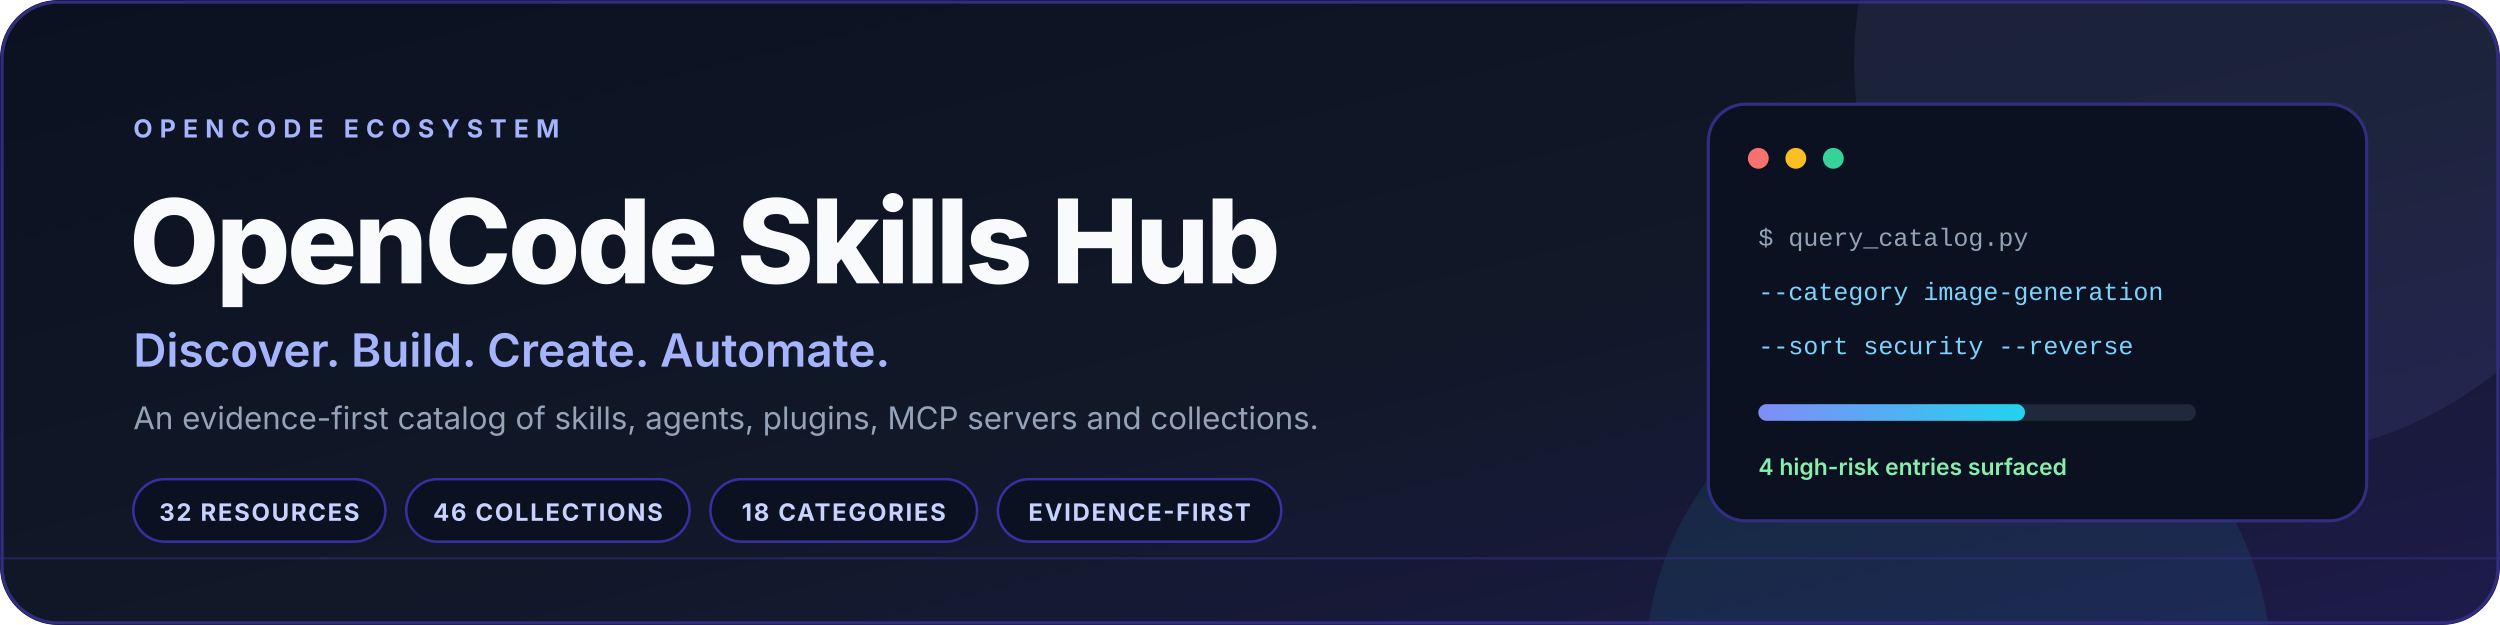
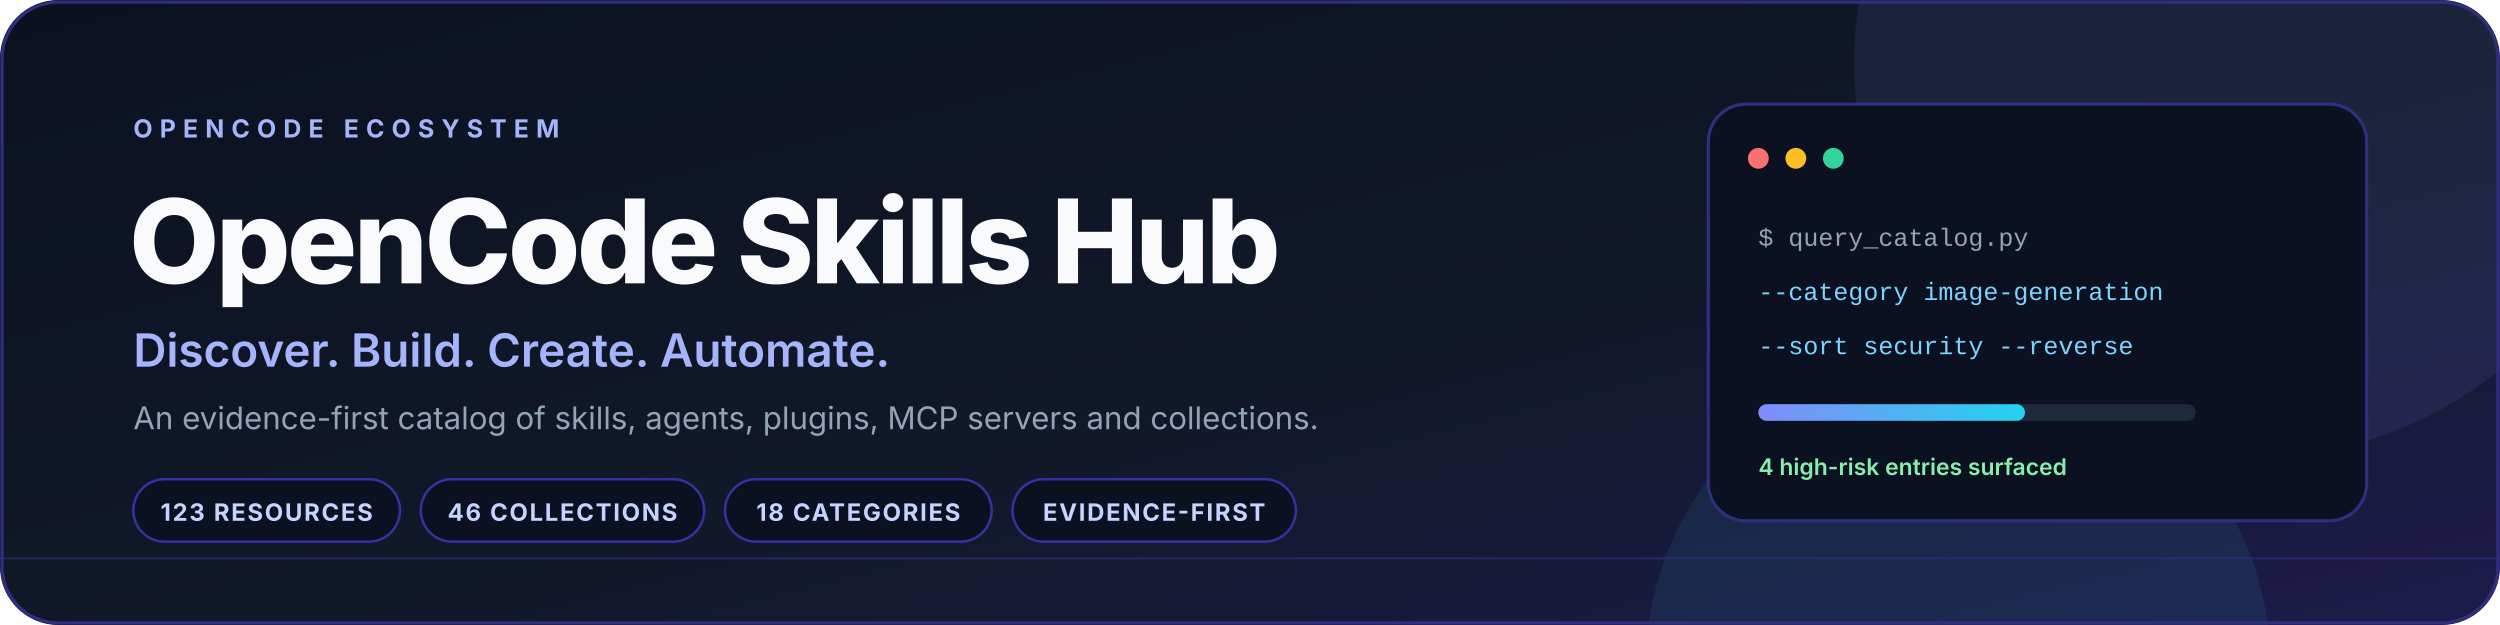
<svg xmlns="http://www.w3.org/2000/svg" width="1200" height="300" viewBox="0 0 1200 300" role="img" aria-label="OpenCode Skills Hub">
  <defs>
    <linearGradient id="bg" x1="0" y1="0" x2="1" y2="1">
      <stop offset="0" stop-color="#0b1120" />
      <stop offset="0.55" stop-color="#111827" />
      <stop offset="1" stop-color="#1e1b4b" />
    </linearGradient>
    <linearGradient id="accent" x1="0" y1="0" x2="1" y2="0">
      <stop offset="0" stop-color="#818cf8" />
      <stop offset="1" stop-color="#22d3ee" />
    </linearGradient>
    <clipPath id="frame">
      <rect width="1200" height="300" rx="28" />
    </clipPath>
  </defs>
  <rect width="1200" height="300" rx="28" fill="url(#bg)" />
  <g clip-path="url(#frame)">
    <circle cx="1080" cy="30" r="190" fill="#818cf8" opacity="0.10" />
    <circle cx="940" cy="320" r="150" fill="#22d3ee" opacity="0.08" />
    <path d="M0 268 L1200 268" stroke="#312e81" stroke-width="1" opacity="0.6" />
  </g>
  <rect x="1" y="1" width="1198" height="298" rx="27" fill="none" stroke="#312e81" stroke-width="1.5" />
  <text x="64" y="66" font-family="Inter, -apple-system, BlinkMacSystemFont, 'Segoe UI', sans-serif" font-size="12" font-weight="700" letter-spacing="3.4" fill="#a5b4fc">OPENCODE ECOSYSTEM</text>
  <text x="62" y="136" font-family="Inter, -apple-system, BlinkMacSystemFont, 'Segoe UI', sans-serif" font-size="56" font-weight="800" letter-spacing="-1.6" fill="#f8fafc">OpenCode Skills Hub</text>
  <text x="64" y="176" font-family="Inter, -apple-system, BlinkMacSystemFont, 'Segoe UI', sans-serif" font-size="22" font-weight="600" fill="#a5b4fc">Discover. Build. Create. Automate.</text>
  <text x="64" y="206" font-family="Inter, -apple-system, BlinkMacSystemFont, 'Segoe UI', sans-serif" font-size="15" fill="#94a3b8">An evidence-first catalog of skills, agents, plugins, MCP servers and collections.</text>
-   <rect x="64" y="230" width="121" height="30" rx="15" fill="#0b1120" stroke="#3730a3" stroke-width="1.2" />
-   <text x="124.5" y="250" text-anchor="middle" font-family="Inter, -apple-system, BlinkMacSystemFont, 'Segoe UI', sans-serif" font-size="11.5" font-weight="700" letter-spacing="0.8" fill="#c7d2fe">32 RESOURCES</text>
-   <rect x="195" y="230" width="136" height="30" rx="15" fill="#0b1120" stroke="#3730a3" stroke-width="1.2" />
-   <text x="263.0" y="250" text-anchor="middle" font-family="Inter, -apple-system, BlinkMacSystemFont, 'Segoe UI', sans-serif" font-size="11.5" font-weight="700" letter-spacing="0.8" fill="#c7d2fe">46 COLLECTIONS</text>
-   <rect x="341" y="230" width="128" height="30" rx="15" fill="#0b1120" stroke="#3730a3" stroke-width="1.2" />
-   <text x="405.0" y="250" text-anchor="middle" font-family="Inter, -apple-system, BlinkMacSystemFont, 'Segoe UI', sans-serif" font-size="11.5" font-weight="700" letter-spacing="0.8" fill="#c7d2fe">18 CATEGORIES</text>
-   <rect x="479" y="230" width="136" height="30" rx="15" fill="#0b1120" stroke="#3730a3" stroke-width="1.2" />
-   <text x="547.0" y="250" text-anchor="middle" font-family="Inter, -apple-system, BlinkMacSystemFont, 'Segoe UI', sans-serif" font-size="11.5" font-weight="700" letter-spacing="0.8" fill="#c7d2fe">EVIDENCE-FIRST</text>
+   <rect x="64" y="230" width="128" height="30" rx="15" fill="#0b1120" stroke="#3730a3" stroke-width="1.2" />
+   <text x="128.0" y="250" text-anchor="middle" font-family="Inter, -apple-system, BlinkMacSystemFont, 'Segoe UI', sans-serif" font-size="11.5" font-weight="700" letter-spacing="0.8" fill="#c7d2fe">123 RESOURCES</text>
+   <rect x="202" y="230" width="136" height="30" rx="15" fill="#0b1120" stroke="#3730a3" stroke-width="1.2" />
+   <text x="270.0" y="250" text-anchor="middle" font-family="Inter, -apple-system, BlinkMacSystemFont, 'Segoe UI', sans-serif" font-size="11.5" font-weight="700" letter-spacing="0.8" fill="#c7d2fe">46 COLLECTIONS</text>
+   <rect x="348" y="230" width="128" height="30" rx="15" fill="#0b1120" stroke="#3730a3" stroke-width="1.2" />
+   <text x="412.0" y="250" text-anchor="middle" font-family="Inter, -apple-system, BlinkMacSystemFont, 'Segoe UI', sans-serif" font-size="11.5" font-weight="700" letter-spacing="0.8" fill="#c7d2fe">18 CATEGORIES</text>
+   <rect x="486" y="230" width="136" height="30" rx="15" fill="#0b1120" stroke="#3730a3" stroke-width="1.2" />
+   <text x="554.0" y="250" text-anchor="middle" font-family="Inter, -apple-system, BlinkMacSystemFont, 'Segoe UI', sans-serif" font-size="11.5" font-weight="700" letter-spacing="0.8" fill="#c7d2fe">EVIDENCE-FIRST</text>
  <g transform="translate(820,50)">
    <rect width="316" height="200" rx="18" fill="#0b1120" stroke="#312e81" stroke-width="1.5" />
    <circle cx="24" cy="26" r="5" fill="#f87171" />
    <circle cx="42" cy="26" r="5" fill="#fbbf24" />
    <circle cx="60" cy="26" r="5" fill="#34d399" />
    <text x="24" y="68" font-family="'SFMono-Regular', Consolas, 'Liberation Mono', monospace" font-size="12" fill="#94a3b8">$ query_catalog.py</text>
    <text x="24" y="94" font-family="'SFMono-Regular', Consolas, 'Liberation Mono', monospace" font-size="12" fill="#7dd3fc">--category image-generation</text>
    <text x="24" y="120" font-family="'SFMono-Regular', Consolas, 'Liberation Mono', monospace" font-size="12" fill="#7dd3fc">--sort security --reverse</text>
    <rect x="24" y="144" width="210" height="8" rx="4" fill="#1e293b" />
    <rect x="24" y="144" width="128" height="8" rx="4" fill="url(#accent)" />
    <text x="24" y="178" font-family="Inter, -apple-system, BlinkMacSystemFont, 'Segoe UI', sans-serif" font-size="11" font-weight="600" fill="#86efac">4 high-risk entries surfaced</text>
  </g>
</svg>
